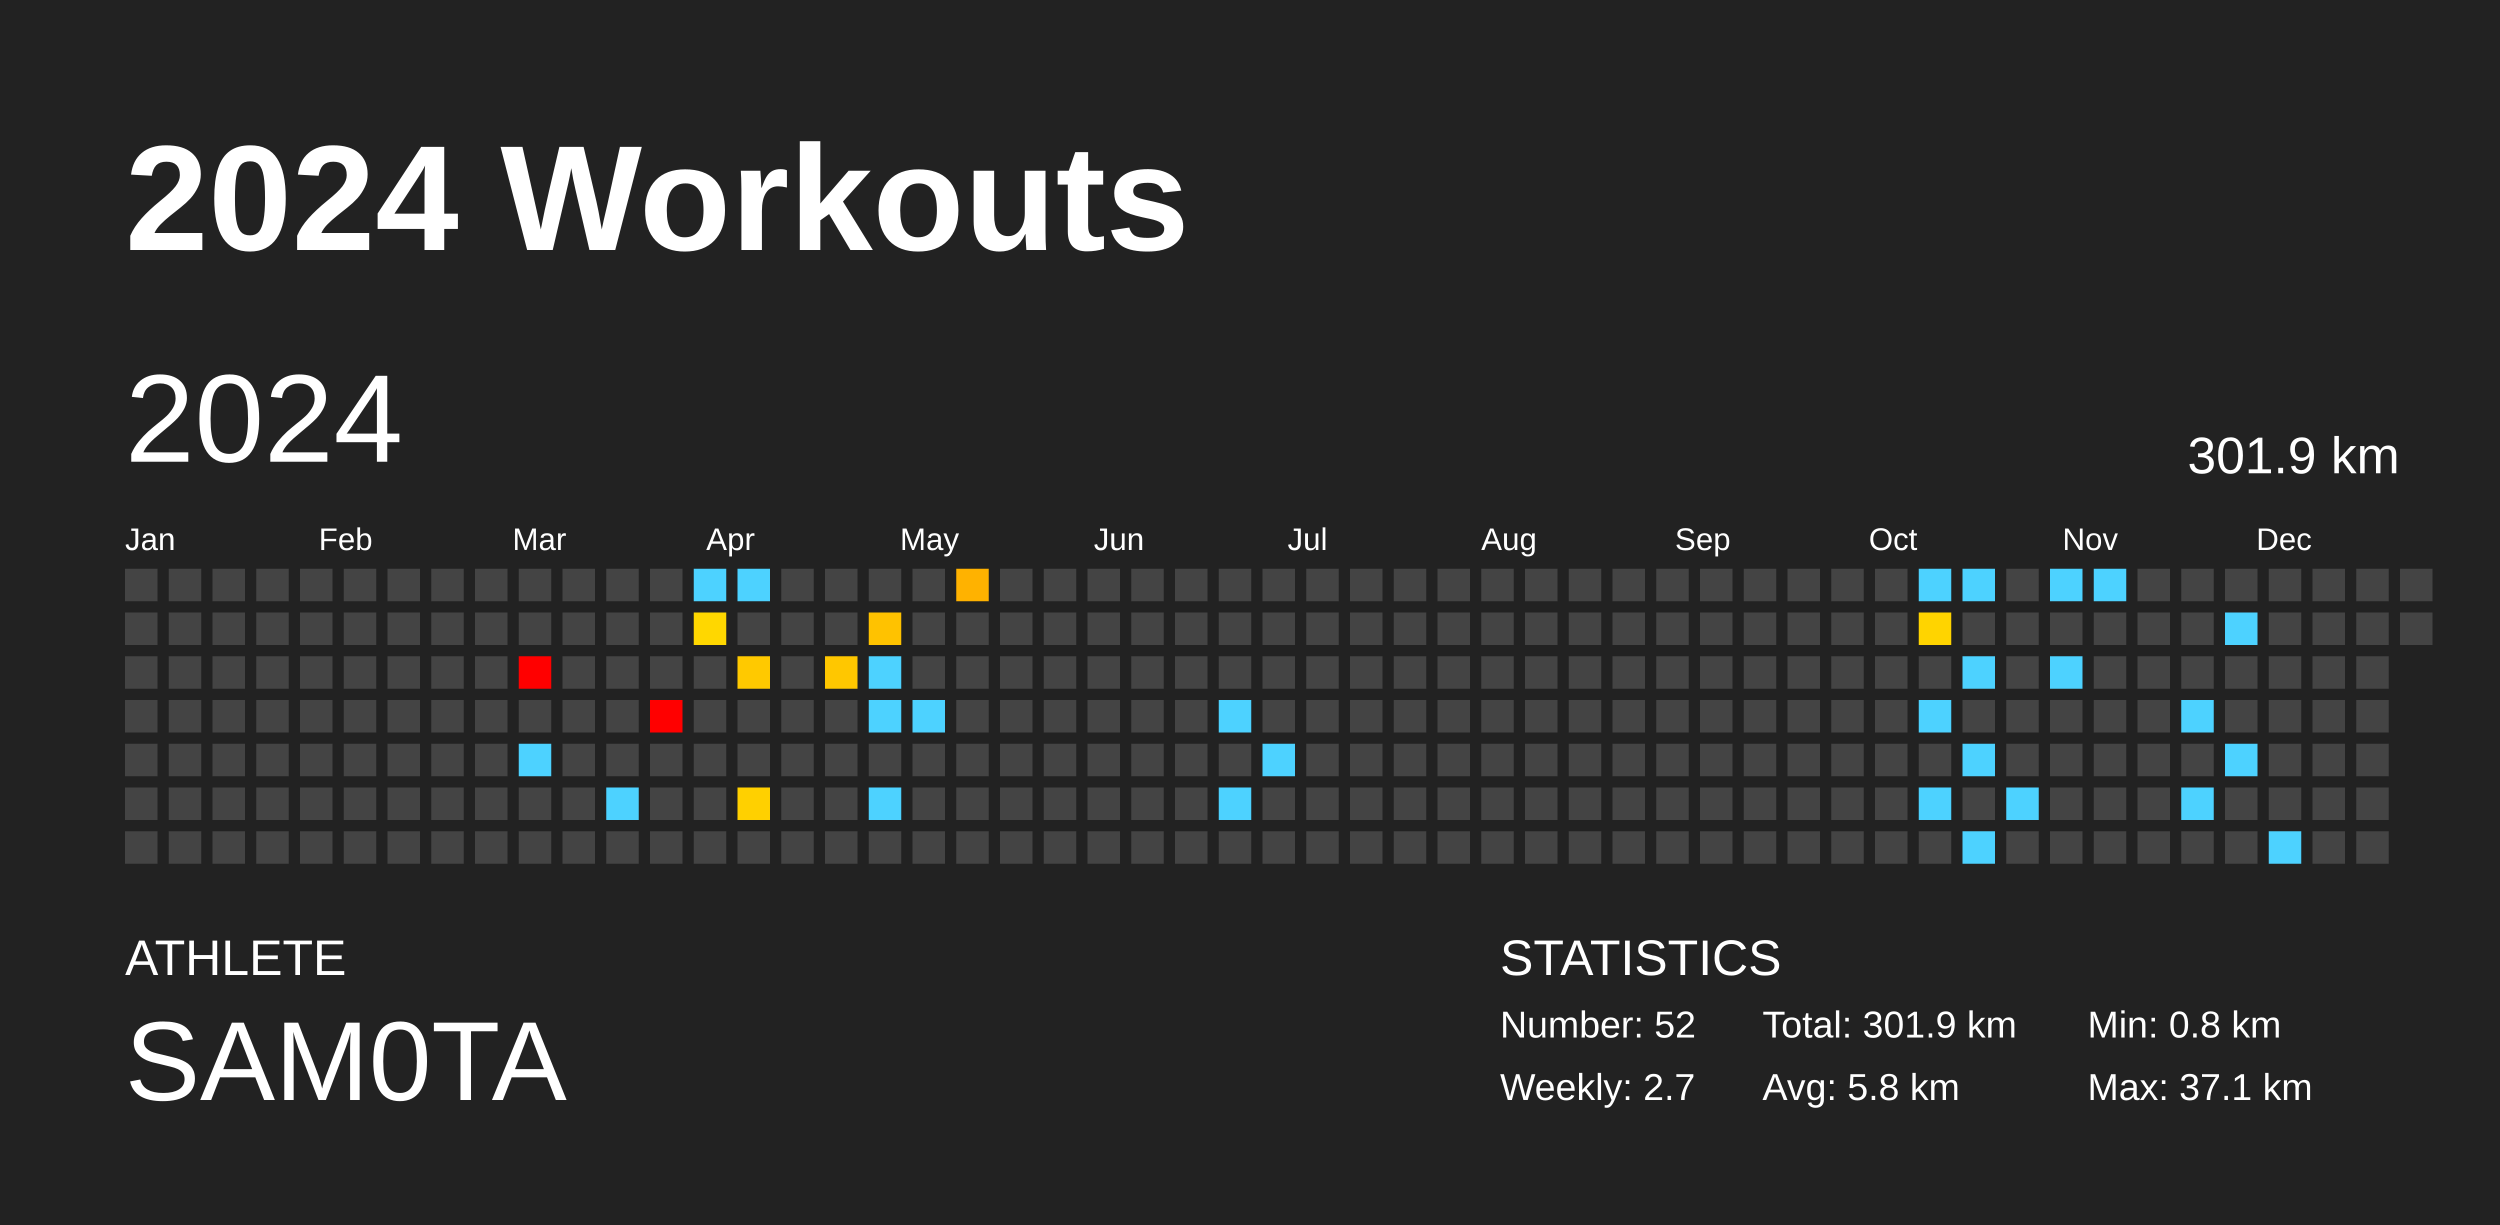
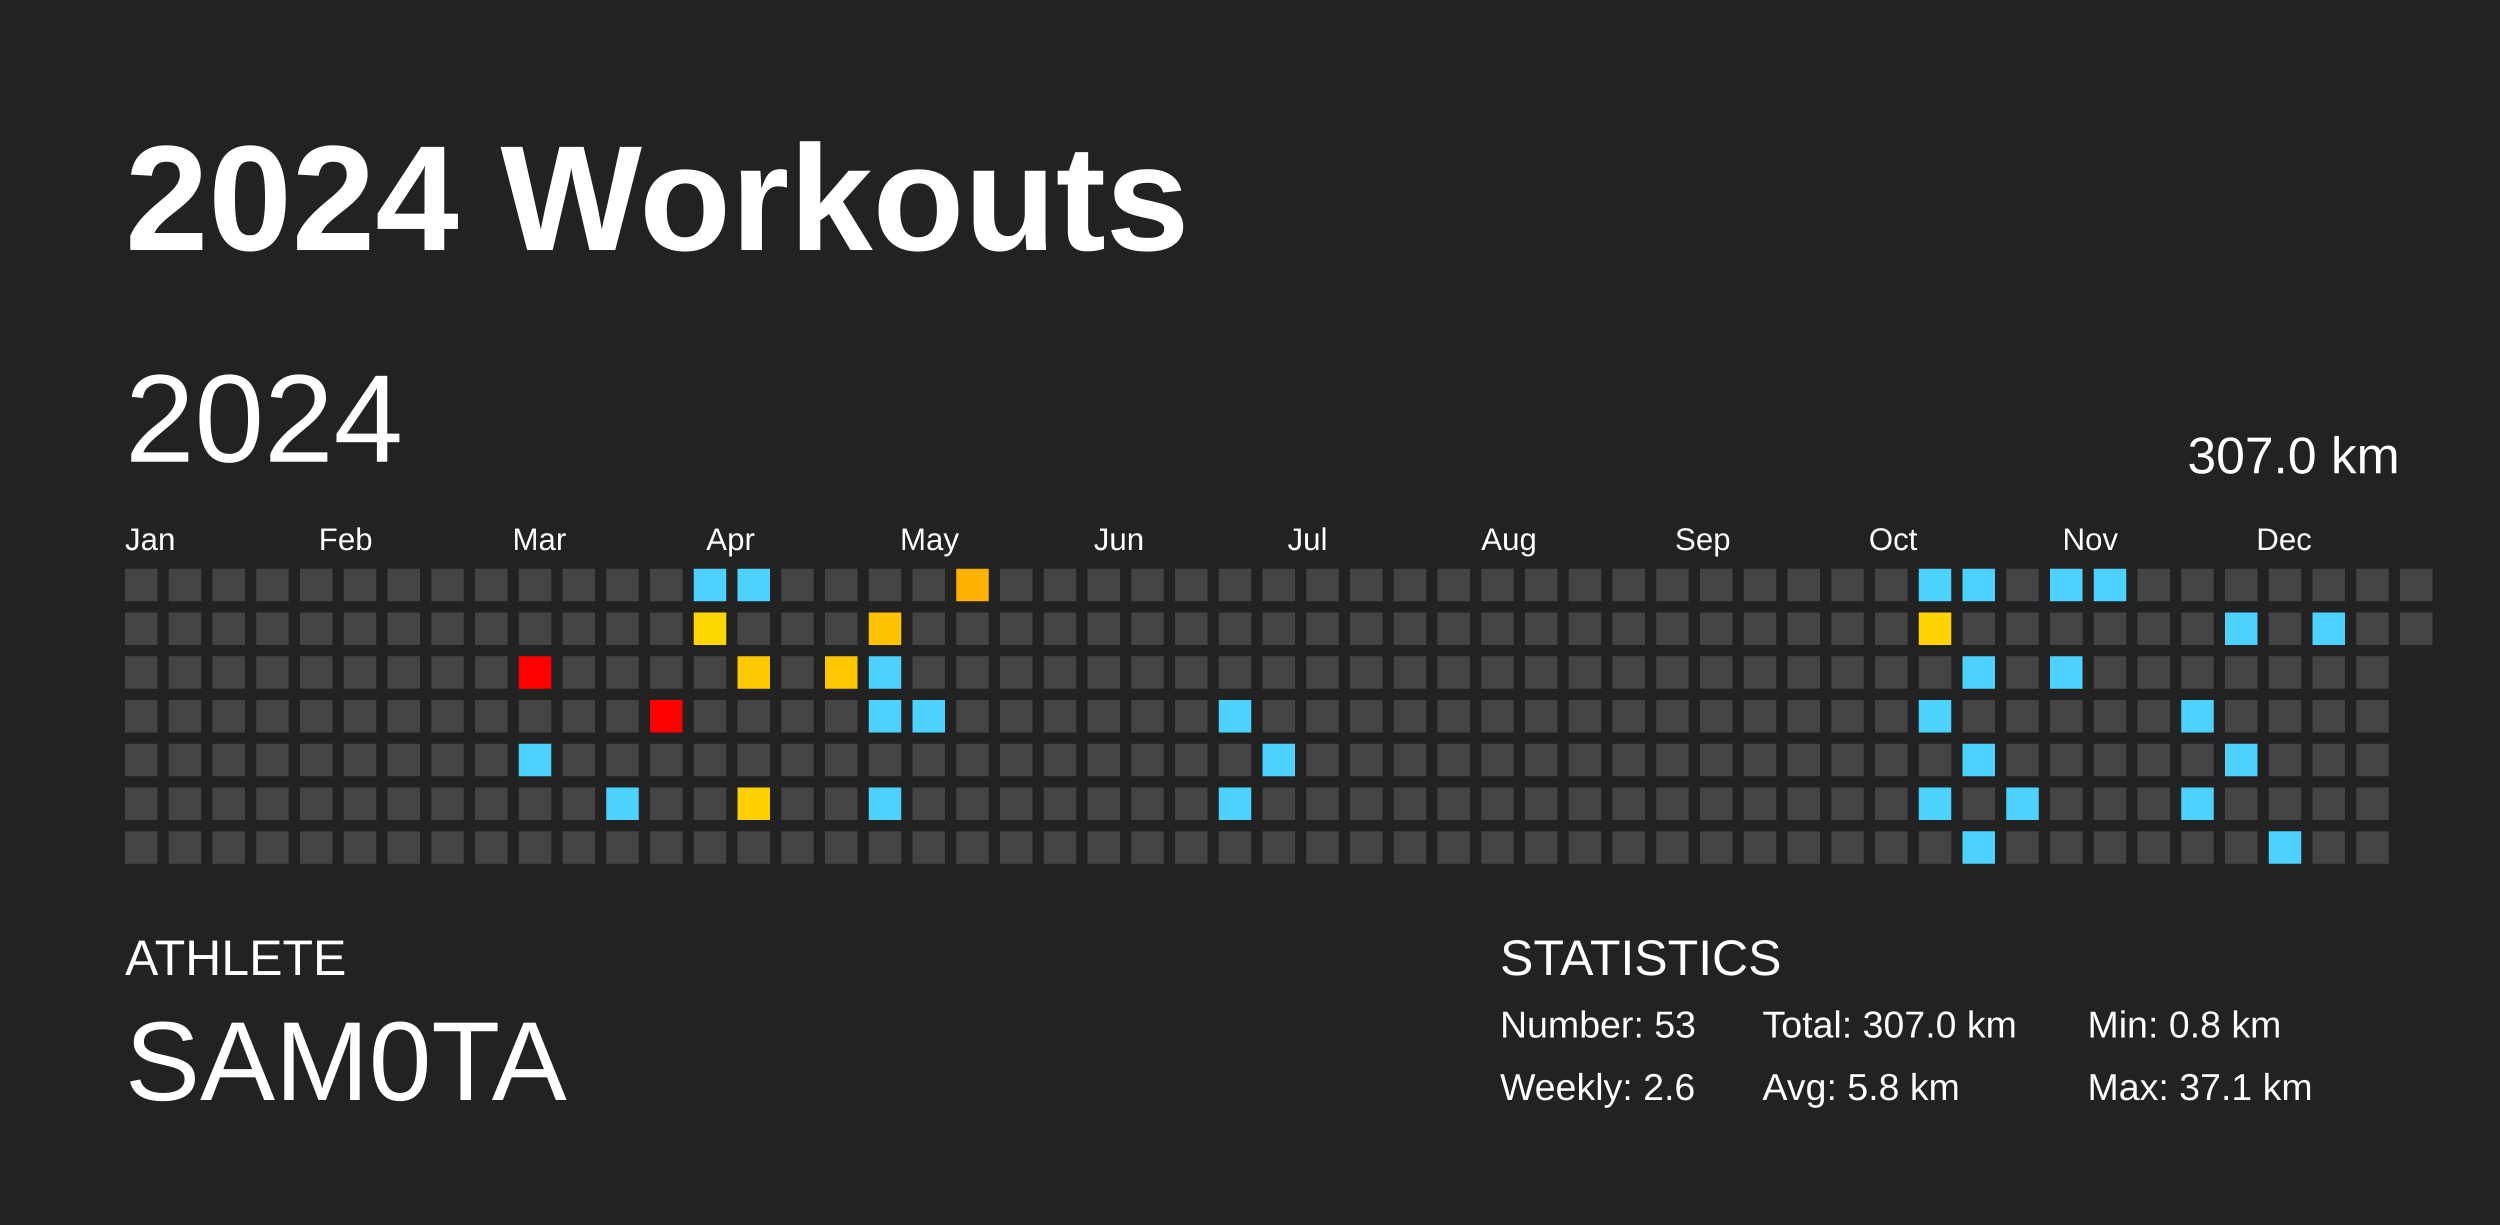
<svg xmlns="http://www.w3.org/2000/svg" baseProfile="full" height="98mm" version="1.1" viewBox="0,0,200,98" width="200mm">
  <defs />
  <rect fill="#222222" height="98" width="200" x="0" y="0" />
  <text fill="#FFFFFF" style="font-size:12px; font-family:Arial; font-weight:bold;" x="10" y="20">2024 Workouts</text>
  <text fill="#FFFFFF" style="font-size:4px; font-family:Arial" x="10" y="78">ATHLETE</text>
  <text fill="#FFFFFF" style="font-size:9px; font-family:Arial" x="10" y="88">SAM0TA</text>
  <text fill="#FFFFFF" style="font-size:4px; font-family:Arial" x="120" y="78">STATISTICS</text>
-   <text fill="#FFFFFF" style="font-size:3px; font-family:Arial" x="120" y="83">Number: 52</text>
-   <text fill="#FFFFFF" style="font-size:3px; font-family:Arial" x="120" y="88">Weekly: 2.7</text>
-   <text fill="#FFFFFF" style="font-size:3px; font-family:Arial" x="141" y="83">Total: 301.9 km</text>
+   <text fill="#FFFFFF" style="font-size:3px; font-family:Arial" x="120" y="83">Number: 53</text>
+   <text fill="#FFFFFF" style="font-size:3px; font-family:Arial" x="120" y="88">Weekly: 2.6</text>
+   <text fill="#FFFFFF" style="font-size:3px; font-family:Arial" x="141" y="83">Total: 307.0 km</text>
  <text fill="#FFFFFF" style="font-size:3px; font-family:Arial" x="141" y="88">Avg: 5.8 km</text>
  <text fill="#FFFFFF" style="font-size:3px; font-family:Arial" x="167" y="83">Min: 0.8 km</text>
  <text fill="#FFFFFF" style="font-size:3px; font-family:Arial" x="167" y="88">Max: 37.1 km</text>
  <text dominant-baseline="hanging" fill="#FFFFFF" style="font-size:10.0px; font-family:Arial;" x="10" y="30">2024</text>
-   <text dominant-baseline="hanging" fill="#FFFFFF" style="font-size:4.125px; font-family:Arial;" x="175" y="35">301.9 km</text>
+   <text dominant-baseline="hanging" fill="#FFFFFF" style="font-size:4.125px; font-family:Arial;" x="175" y="35">307.0 km</text>
  <text fill="#FFFFFF" style="font-size:2.5px; font-family:Arial" x="10.0" y="44">Jan</text>
  <text fill="#FFFFFF" style="font-size:2.5px; font-family:Arial" x="25.5" y="44">Feb</text>
  <text fill="#FFFFFF" style="font-size:2.5px; font-family:Arial" x="41.0" y="44">Mar</text>
  <text fill="#FFFFFF" style="font-size:2.5px; font-family:Arial" x="56.5" y="44">Apr</text>
  <text fill="#FFFFFF" style="font-size:2.5px; font-family:Arial" x="72.0" y="44">May</text>
  <text fill="#FFFFFF" style="font-size:2.5px; font-family:Arial" x="87.5" y="44">Jun</text>
  <text fill="#FFFFFF" style="font-size:2.5px; font-family:Arial" x="103.0" y="44">Jul</text>
  <text fill="#FFFFFF" style="font-size:2.5px; font-family:Arial" x="118.5" y="44">Aug</text>
  <text fill="#FFFFFF" style="font-size:2.5px; font-family:Arial" x="134.0" y="44">Sep</text>
  <text fill="#FFFFFF" style="font-size:2.5px; font-family:Arial" x="149.5" y="44">Oct</text>
  <text fill="#FFFFFF" style="font-size:2.5px; font-family:Arial" x="165.0" y="44">Nov</text>
  <text fill="#FFFFFF" style="font-size:2.5px; font-family:Arial" x="180.5" y="44">Dec</text>
  <rect fill="#444444" height="2.6" width="2.6" x="10.0" y="45.5" />
  <rect fill="#444444" height="2.6" width="2.6" x="10.0" y="49.0" />
  <rect fill="#444444" height="2.6" width="2.6" x="10.0" y="52.5" />
  <rect fill="#444444" height="2.6" width="2.6" x="10.0" y="56.0" />
  <rect fill="#444444" height="2.6" width="2.6" x="10.0" y="59.5" />
  <rect fill="#444444" height="2.6" width="2.6" x="10.0" y="63.0" />
  <rect fill="#444444" height="2.6" width="2.6" x="10.0" y="66.5" />
  <rect fill="#444444" height="2.6" width="2.6" x="13.5" y="45.5" />
  <rect fill="#444444" height="2.6" width="2.6" x="13.5" y="49.0" />
  <rect fill="#444444" height="2.6" width="2.6" x="13.5" y="52.5" />
  <rect fill="#444444" height="2.6" width="2.6" x="13.5" y="56.0" />
  <rect fill="#444444" height="2.6" width="2.6" x="13.5" y="59.5" />
  <rect fill="#444444" height="2.6" width="2.6" x="13.5" y="63.0" />
  <rect fill="#444444" height="2.6" width="2.6" x="13.5" y="66.5" />
  <rect fill="#444444" height="2.6" width="2.6" x="17.0" y="45.5" />
  <rect fill="#444444" height="2.6" width="2.6" x="17.0" y="49.0" />
  <rect fill="#444444" height="2.6" width="2.6" x="17.0" y="52.5" />
  <rect fill="#444444" height="2.6" width="2.6" x="17.0" y="56.0" />
  <rect fill="#444444" height="2.6" width="2.6" x="17.0" y="59.5" />
  <rect fill="#444444" height="2.6" width="2.6" x="17.0" y="63.0" />
  <rect fill="#444444" height="2.6" width="2.6" x="17.0" y="66.5" />
  <rect fill="#444444" height="2.6" width="2.6" x="20.5" y="45.5" />
  <rect fill="#444444" height="2.6" width="2.6" x="20.5" y="49.0" />
  <rect fill="#444444" height="2.6" width="2.6" x="20.5" y="52.5" />
  <rect fill="#444444" height="2.6" width="2.6" x="20.5" y="56.0" />
  <rect fill="#444444" height="2.6" width="2.6" x="20.5" y="59.5" />
  <rect fill="#444444" height="2.6" width="2.6" x="20.5" y="63.0" />
  <rect fill="#444444" height="2.6" width="2.6" x="20.5" y="66.5" />
  <rect fill="#444444" height="2.6" width="2.6" x="24.0" y="45.5" />
  <rect fill="#444444" height="2.6" width="2.6" x="24.0" y="49.0" />
  <rect fill="#444444" height="2.6" width="2.6" x="24.0" y="52.5" />
  <rect fill="#444444" height="2.6" width="2.6" x="24.0" y="56.0" />
  <rect fill="#444444" height="2.6" width="2.6" x="24.0" y="59.5" />
  <rect fill="#444444" height="2.6" width="2.6" x="24.0" y="63.0" />
  <rect fill="#444444" height="2.6" width="2.6" x="24.0" y="66.5" />
  <rect fill="#444444" height="2.6" width="2.6" x="27.5" y="45.5" />
  <rect fill="#444444" height="2.6" width="2.6" x="27.5" y="49.0" />
  <rect fill="#444444" height="2.6" width="2.6" x="27.5" y="52.5" />
  <rect fill="#444444" height="2.6" width="2.6" x="27.5" y="56.0" />
  <rect fill="#444444" height="2.6" width="2.6" x="27.5" y="59.5" />
  <rect fill="#444444" height="2.6" width="2.6" x="27.5" y="63.0" />
  <rect fill="#444444" height="2.6" width="2.6" x="27.5" y="66.5" />
  <rect fill="#444444" height="2.6" width="2.6" x="31.0" y="45.5" />
  <rect fill="#444444" height="2.6" width="2.6" x="31.0" y="49.0" />
  <rect fill="#444444" height="2.6" width="2.6" x="31.0" y="52.5" />
  <rect fill="#444444" height="2.6" width="2.6" x="31.0" y="56.0" />
  <rect fill="#444444" height="2.6" width="2.6" x="31.0" y="59.5" />
  <rect fill="#444444" height="2.6" width="2.6" x="31.0" y="63.0" />
  <rect fill="#444444" height="2.6" width="2.6" x="31.0" y="66.5" />
  <rect fill="#444444" height="2.6" width="2.6" x="34.5" y="45.5" />
  <rect fill="#444444" height="2.6" width="2.6" x="34.5" y="49.0" />
  <rect fill="#444444" height="2.6" width="2.6" x="34.5" y="52.5" />
  <rect fill="#444444" height="2.6" width="2.6" x="34.5" y="56.0" />
  <rect fill="#444444" height="2.6" width="2.6" x="34.5" y="59.5" />
  <rect fill="#444444" height="2.6" width="2.6" x="34.5" y="63.0" />
  <rect fill="#444444" height="2.6" width="2.6" x="34.5" y="66.5" />
  <rect fill="#444444" height="2.6" width="2.6" x="38.0" y="45.5" />
  <rect fill="#444444" height="2.6" width="2.6" x="38.0" y="49.0" />
  <rect fill="#444444" height="2.6" width="2.6" x="38.0" y="52.5" />
  <rect fill="#444444" height="2.6" width="2.6" x="38.0" y="56.0" />
  <rect fill="#444444" height="2.6" width="2.6" x="38.0" y="59.5" />
  <rect fill="#444444" height="2.6" width="2.6" x="38.0" y="63.0" />
  <rect fill="#444444" height="2.6" width="2.6" x="38.0" y="66.5" />
  <rect fill="#444444" height="2.6" width="2.6" x="41.5" y="45.5" />
  <rect fill="#444444" height="2.6" width="2.6" x="41.5" y="49.0" />
  <rect fill="red" height="2.6" width="2.6" x="41.5" y="52.5" />
  <rect fill="#444444" height="2.6" width="2.6" x="41.5" y="56.0" />
  <rect fill="#4dd2ff" height="2.6" width="2.6" x="41.5" y="59.5" />
  <rect fill="#444444" height="2.6" width="2.6" x="41.5" y="63.0" />
  <rect fill="#444444" height="2.6" width="2.6" x="41.5" y="66.5" />
  <rect fill="#444444" height="2.6" width="2.6" x="45.0" y="45.5" />
  <rect fill="#444444" height="2.6" width="2.6" x="45.0" y="49.0" />
  <rect fill="#444444" height="2.6" width="2.6" x="45.0" y="52.5" />
  <rect fill="#444444" height="2.6" width="2.6" x="45.0" y="56.0" />
  <rect fill="#444444" height="2.6" width="2.6" x="45.0" y="59.5" />
  <rect fill="#444444" height="2.6" width="2.6" x="45.0" y="63.0" />
  <rect fill="#444444" height="2.6" width="2.6" x="45.0" y="66.5" />
  <rect fill="#444444" height="2.6" width="2.6" x="48.5" y="45.5" />
  <rect fill="#444444" height="2.6" width="2.6" x="48.5" y="49.0" />
  <rect fill="#444444" height="2.6" width="2.6" x="48.5" y="52.5" />
  <rect fill="#444444" height="2.6" width="2.6" x="48.5" y="56.0" />
  <rect fill="#444444" height="2.6" width="2.6" x="48.5" y="59.5" />
  <rect fill="#4dd2ff" height="2.6" width="2.6" x="48.5" y="63.0" />
  <rect fill="#444444" height="2.6" width="2.6" x="48.5" y="66.5" />
  <rect fill="#444444" height="2.6" width="2.6" x="52.0" y="45.5" />
  <rect fill="#444444" height="2.6" width="2.6" x="52.0" y="49.0" />
  <rect fill="#444444" height="2.6" width="2.6" x="52.0" y="52.5" />
  <rect fill="red" height="2.6" width="2.6" x="52.0" y="56.0" />
  <rect fill="#444444" height="2.6" width="2.6" x="52.0" y="59.5" />
  <rect fill="#444444" height="2.6" width="2.6" x="52.0" y="63.0" />
  <rect fill="#444444" height="2.6" width="2.6" x="52.0" y="66.5" />
  <rect fill="#4dd2ff" height="2.6" width="2.6" x="55.5" y="45.5" />
  <rect fill="#ffd700" height="2.6" width="2.6" x="55.5" y="49.0" />
  <rect fill="#444444" height="2.6" width="2.6" x="55.5" y="52.5" />
  <rect fill="#444444" height="2.6" width="2.6" x="55.5" y="56.0" />
  <rect fill="#444444" height="2.6" width="2.6" x="55.5" y="59.5" />
  <rect fill="#444444" height="2.6" width="2.6" x="55.5" y="63.0" />
  <rect fill="#444444" height="2.6" width="2.6" x="55.5" y="66.5" />
  <rect fill="#4dd2ff" height="2.6" width="2.6" x="59.0" y="45.5" />
  <rect fill="#444444" height="2.6" width="2.6" x="59.0" y="49.0" />
  <rect fill="#ffc900" height="2.6" width="2.6" x="59.0" y="52.5" />
  <rect fill="#444444" height="2.6" width="2.6" x="59.0" y="56.0" />
  <rect fill="#444444" height="2.6" width="2.6" x="59.0" y="59.5" />
  <rect fill="#ffd000" height="2.6" width="2.6" x="59.0" y="63.0" />
  <rect fill="#444444" height="2.6" width="2.6" x="59.0" y="66.5" />
  <rect fill="#444444" height="2.6" width="2.6" x="62.5" y="45.5" />
  <rect fill="#444444" height="2.6" width="2.6" x="62.5" y="49.0" />
  <rect fill="#444444" height="2.6" width="2.6" x="62.5" y="52.5" />
  <rect fill="#444444" height="2.6" width="2.6" x="62.5" y="56.0" />
  <rect fill="#444444" height="2.6" width="2.6" x="62.5" y="59.5" />
  <rect fill="#444444" height="2.6" width="2.6" x="62.5" y="63.0" />
  <rect fill="#444444" height="2.6" width="2.6" x="62.5" y="66.5" />
  <rect fill="#444444" height="2.6" width="2.6" x="66.0" y="45.5" />
  <rect fill="#444444" height="2.6" width="2.6" x="66.0" y="49.0" />
  <rect fill="#ffc700" height="2.6" width="2.6" x="66.0" y="52.5" />
  <rect fill="#444444" height="2.6" width="2.6" x="66.0" y="56.0" />
  <rect fill="#444444" height="2.6" width="2.6" x="66.0" y="59.5" />
  <rect fill="#444444" height="2.6" width="2.6" x="66.0" y="63.0" />
  <rect fill="#444444" height="2.6" width="2.6" x="66.0" y="66.5" />
  <rect fill="#444444" height="2.6" width="2.6" x="69.5" y="45.5" />
  <rect fill="#ffc200" height="2.6" width="2.6" x="69.5" y="49.0" />
  <rect fill="#4dd2ff" height="2.6" width="2.6" x="69.5" y="52.5" />
  <rect fill="#4dd2ff" height="2.6" width="2.6" x="69.5" y="56.0" />
  <rect fill="#444444" height="2.6" width="2.6" x="69.5" y="59.5" />
  <rect fill="#4dd2ff" height="2.6" width="2.6" x="69.5" y="63.0" />
  <rect fill="#444444" height="2.6" width="2.6" x="69.5" y="66.5" />
  <rect fill="#444444" height="2.6" width="2.6" x="73.0" y="45.5" />
  <rect fill="#444444" height="2.6" width="2.6" x="73.0" y="49.0" />
  <rect fill="#444444" height="2.6" width="2.6" x="73.0" y="52.5" />
  <rect fill="#4dd2ff" height="2.6" width="2.6" x="73.0" y="56.0" />
  <rect fill="#444444" height="2.6" width="2.6" x="73.0" y="59.5" />
  <rect fill="#444444" height="2.6" width="2.6" x="73.0" y="63.0" />
  <rect fill="#444444" height="2.6" width="2.6" x="73.0" y="66.5" />
  <rect fill="#ffb200" height="2.6" width="2.6" x="76.5" y="45.5" />
  <rect fill="#444444" height="2.6" width="2.6" x="76.5" y="49.0" />
  <rect fill="#444444" height="2.6" width="2.6" x="76.5" y="52.5" />
  <rect fill="#444444" height="2.6" width="2.6" x="76.5" y="56.0" />
  <rect fill="#444444" height="2.6" width="2.6" x="76.5" y="59.5" />
  <rect fill="#444444" height="2.6" width="2.6" x="76.5" y="63.0" />
  <rect fill="#444444" height="2.6" width="2.6" x="76.5" y="66.5" />
  <rect fill="#444444" height="2.6" width="2.6" x="80.0" y="45.5" />
  <rect fill="#444444" height="2.6" width="2.6" x="80.0" y="49.0" />
  <rect fill="#444444" height="2.6" width="2.6" x="80.0" y="52.5" />
  <rect fill="#444444" height="2.6" width="2.6" x="80.0" y="56.0" />
  <rect fill="#444444" height="2.6" width="2.6" x="80.0" y="59.5" />
  <rect fill="#444444" height="2.6" width="2.6" x="80.0" y="63.0" />
  <rect fill="#444444" height="2.6" width="2.6" x="80.0" y="66.5" />
  <rect fill="#444444" height="2.6" width="2.6" x="83.5" y="45.5" />
  <rect fill="#444444" height="2.6" width="2.6" x="83.5" y="49.0" />
  <rect fill="#444444" height="2.6" width="2.6" x="83.5" y="52.5" />
  <rect fill="#444444" height="2.6" width="2.6" x="83.5" y="56.0" />
  <rect fill="#444444" height="2.6" width="2.6" x="83.5" y="59.5" />
  <rect fill="#444444" height="2.6" width="2.6" x="83.5" y="63.0" />
  <rect fill="#444444" height="2.6" width="2.6" x="83.5" y="66.5" />
  <rect fill="#444444" height="2.6" width="2.6" x="87.0" y="45.5" />
  <rect fill="#444444" height="2.6" width="2.6" x="87.0" y="49.0" />
  <rect fill="#444444" height="2.6" width="2.6" x="87.0" y="52.5" />
  <rect fill="#444444" height="2.6" width="2.6" x="87.0" y="56.0" />
  <rect fill="#444444" height="2.6" width="2.6" x="87.0" y="59.5" />
  <rect fill="#444444" height="2.6" width="2.6" x="87.0" y="63.0" />
  <rect fill="#444444" height="2.6" width="2.6" x="87.0" y="66.5" />
  <rect fill="#444444" height="2.6" width="2.6" x="90.5" y="45.5" />
  <rect fill="#444444" height="2.6" width="2.6" x="90.5" y="49.0" />
  <rect fill="#444444" height="2.6" width="2.6" x="90.5" y="52.5" />
  <rect fill="#444444" height="2.6" width="2.6" x="90.5" y="56.0" />
  <rect fill="#444444" height="2.6" width="2.6" x="90.5" y="59.5" />
  <rect fill="#444444" height="2.6" width="2.6" x="90.5" y="63.0" />
  <rect fill="#444444" height="2.6" width="2.6" x="90.5" y="66.5" />
  <rect fill="#444444" height="2.6" width="2.6" x="94.0" y="45.5" />
  <rect fill="#444444" height="2.6" width="2.6" x="94.0" y="49.0" />
  <rect fill="#444444" height="2.6" width="2.6" x="94.0" y="52.5" />
  <rect fill="#444444" height="2.6" width="2.6" x="94.0" y="56.0" />
  <rect fill="#444444" height="2.6" width="2.6" x="94.0" y="59.5" />
  <rect fill="#444444" height="2.6" width="2.6" x="94.0" y="63.0" />
  <rect fill="#444444" height="2.6" width="2.6" x="94.0" y="66.5" />
  <rect fill="#444444" height="2.6" width="2.6" x="97.5" y="45.5" />
  <rect fill="#444444" height="2.6" width="2.6" x="97.5" y="49.0" />
  <rect fill="#444444" height="2.6" width="2.6" x="97.5" y="52.5" />
  <rect fill="#4dd2ff" height="2.6" width="2.6" x="97.5" y="56.0" />
  <rect fill="#444444" height="2.6" width="2.6" x="97.5" y="59.5" />
  <rect fill="#4dd2ff" height="2.6" width="2.6" x="97.5" y="63.0" />
  <rect fill="#444444" height="2.6" width="2.6" x="97.5" y="66.5" />
  <rect fill="#444444" height="2.6" width="2.6" x="101.0" y="45.5" />
  <rect fill="#444444" height="2.6" width="2.6" x="101.0" y="49.0" />
  <rect fill="#444444" height="2.6" width="2.6" x="101.0" y="52.5" />
  <rect fill="#444444" height="2.6" width="2.6" x="101.0" y="56.0" />
  <rect fill="#4dd2ff" height="2.6" width="2.6" x="101.0" y="59.5" />
  <rect fill="#444444" height="2.6" width="2.6" x="101.0" y="63.0" />
  <rect fill="#444444" height="2.6" width="2.6" x="101.0" y="66.5" />
  <rect fill="#444444" height="2.6" width="2.6" x="104.5" y="45.5" />
  <rect fill="#444444" height="2.6" width="2.6" x="104.5" y="49.0" />
  <rect fill="#444444" height="2.6" width="2.6" x="104.5" y="52.5" />
  <rect fill="#444444" height="2.6" width="2.6" x="104.5" y="56.0" />
  <rect fill="#444444" height="2.6" width="2.6" x="104.5" y="59.5" />
  <rect fill="#444444" height="2.6" width="2.6" x="104.5" y="63.0" />
  <rect fill="#444444" height="2.6" width="2.6" x="104.5" y="66.5" />
  <rect fill="#444444" height="2.6" width="2.6" x="108.0" y="45.5" />
  <rect fill="#444444" height="2.6" width="2.6" x="108.0" y="49.0" />
  <rect fill="#444444" height="2.6" width="2.6" x="108.0" y="52.5" />
  <rect fill="#444444" height="2.6" width="2.6" x="108.0" y="56.0" />
  <rect fill="#444444" height="2.6" width="2.6" x="108.0" y="59.5" />
  <rect fill="#444444" height="2.6" width="2.6" x="108.0" y="63.0" />
  <rect fill="#444444" height="2.6" width="2.6" x="108.0" y="66.5" />
  <rect fill="#444444" height="2.6" width="2.6" x="111.5" y="45.5" />
  <rect fill="#444444" height="2.6" width="2.6" x="111.5" y="49.0" />
  <rect fill="#444444" height="2.6" width="2.6" x="111.5" y="52.5" />
  <rect fill="#444444" height="2.6" width="2.6" x="111.5" y="56.0" />
  <rect fill="#444444" height="2.6" width="2.6" x="111.5" y="59.5" />
  <rect fill="#444444" height="2.6" width="2.6" x="111.5" y="63.0" />
  <rect fill="#444444" height="2.6" width="2.6" x="111.5" y="66.5" />
  <rect fill="#444444" height="2.6" width="2.6" x="115.0" y="45.5" />
  <rect fill="#444444" height="2.6" width="2.6" x="115.0" y="49.0" />
  <rect fill="#444444" height="2.6" width="2.6" x="115.0" y="52.5" />
  <rect fill="#444444" height="2.6" width="2.6" x="115.0" y="56.0" />
  <rect fill="#444444" height="2.6" width="2.6" x="115.0" y="59.5" />
  <rect fill="#444444" height="2.6" width="2.6" x="115.0" y="63.0" />
  <rect fill="#444444" height="2.6" width="2.6" x="115.0" y="66.5" />
  <rect fill="#444444" height="2.6" width="2.6" x="118.5" y="45.5" />
  <rect fill="#444444" height="2.6" width="2.6" x="118.5" y="49.0" />
  <rect fill="#444444" height="2.6" width="2.6" x="118.5" y="52.5" />
  <rect fill="#444444" height="2.6" width="2.6" x="118.5" y="56.0" />
  <rect fill="#444444" height="2.6" width="2.6" x="118.5" y="59.5" />
  <rect fill="#444444" height="2.6" width="2.6" x="118.5" y="63.0" />
  <rect fill="#444444" height="2.6" width="2.6" x="118.5" y="66.5" />
  <rect fill="#444444" height="2.6" width="2.6" x="122.0" y="45.5" />
  <rect fill="#444444" height="2.6" width="2.6" x="122.0" y="49.0" />
  <rect fill="#444444" height="2.6" width="2.6" x="122.0" y="52.5" />
  <rect fill="#444444" height="2.6" width="2.6" x="122.0" y="56.0" />
  <rect fill="#444444" height="2.6" width="2.6" x="122.0" y="59.5" />
  <rect fill="#444444" height="2.6" width="2.6" x="122.0" y="63.0" />
  <rect fill="#444444" height="2.6" width="2.6" x="122.0" y="66.5" />
  <rect fill="#444444" height="2.6" width="2.6" x="125.5" y="45.5" />
  <rect fill="#444444" height="2.6" width="2.6" x="125.5" y="49.0" />
  <rect fill="#444444" height="2.6" width="2.6" x="125.5" y="52.5" />
  <rect fill="#444444" height="2.6" width="2.6" x="125.5" y="56.0" />
  <rect fill="#444444" height="2.6" width="2.6" x="125.5" y="59.5" />
  <rect fill="#444444" height="2.6" width="2.6" x="125.5" y="63.0" />
  <rect fill="#444444" height="2.6" width="2.6" x="125.5" y="66.5" />
  <rect fill="#444444" height="2.6" width="2.6" x="129.0" y="45.5" />
  <rect fill="#444444" height="2.6" width="2.6" x="129.0" y="49.0" />
  <rect fill="#444444" height="2.6" width="2.6" x="129.0" y="52.5" />
  <rect fill="#444444" height="2.6" width="2.6" x="129.0" y="56.0" />
  <rect fill="#444444" height="2.6" width="2.6" x="129.0" y="59.5" />
  <rect fill="#444444" height="2.6" width="2.6" x="129.0" y="63.0" />
  <rect fill="#444444" height="2.6" width="2.6" x="129.0" y="66.5" />
  <rect fill="#444444" height="2.6" width="2.6" x="132.5" y="45.5" />
  <rect fill="#444444" height="2.6" width="2.6" x="132.5" y="49.0" />
  <rect fill="#444444" height="2.6" width="2.6" x="132.5" y="52.5" />
  <rect fill="#444444" height="2.6" width="2.6" x="132.5" y="56.0" />
  <rect fill="#444444" height="2.6" width="2.6" x="132.5" y="59.5" />
  <rect fill="#444444" height="2.6" width="2.6" x="132.5" y="63.0" />
  <rect fill="#444444" height="2.6" width="2.6" x="132.5" y="66.5" />
  <rect fill="#444444" height="2.6" width="2.6" x="136.0" y="45.5" />
  <rect fill="#444444" height="2.6" width="2.6" x="136.0" y="49.0" />
  <rect fill="#444444" height="2.6" width="2.6" x="136.0" y="52.5" />
  <rect fill="#444444" height="2.6" width="2.6" x="136.0" y="56.0" />
  <rect fill="#444444" height="2.6" width="2.6" x="136.0" y="59.5" />
  <rect fill="#444444" height="2.6" width="2.6" x="136.0" y="63.0" />
  <rect fill="#444444" height="2.6" width="2.6" x="136.0" y="66.5" />
  <rect fill="#444444" height="2.6" width="2.6" x="139.5" y="45.5" />
  <rect fill="#444444" height="2.6" width="2.6" x="139.5" y="49.0" />
  <rect fill="#444444" height="2.6" width="2.6" x="139.5" y="52.5" />
  <rect fill="#444444" height="2.6" width="2.6" x="139.5" y="56.0" />
  <rect fill="#444444" height="2.6" width="2.6" x="139.5" y="59.5" />
  <rect fill="#444444" height="2.6" width="2.6" x="139.5" y="63.0" />
  <rect fill="#444444" height="2.6" width="2.6" x="139.5" y="66.5" />
  <rect fill="#444444" height="2.6" width="2.6" x="143.0" y="45.5" />
  <rect fill="#444444" height="2.6" width="2.6" x="143.0" y="49.0" />
  <rect fill="#444444" height="2.6" width="2.6" x="143.0" y="52.5" />
  <rect fill="#444444" height="2.6" width="2.6" x="143.0" y="56.0" />
  <rect fill="#444444" height="2.6" width="2.6" x="143.0" y="59.5" />
  <rect fill="#444444" height="2.6" width="2.6" x="143.0" y="63.0" />
  <rect fill="#444444" height="2.6" width="2.6" x="143.0" y="66.5" />
  <rect fill="#444444" height="2.6" width="2.6" x="146.5" y="45.5" />
  <rect fill="#444444" height="2.6" width="2.6" x="146.5" y="49.0" />
  <rect fill="#444444" height="2.6" width="2.6" x="146.5" y="52.5" />
  <rect fill="#444444" height="2.6" width="2.6" x="146.5" y="56.0" />
  <rect fill="#444444" height="2.6" width="2.6" x="146.5" y="59.5" />
  <rect fill="#444444" height="2.6" width="2.6" x="146.5" y="63.0" />
  <rect fill="#444444" height="2.6" width="2.6" x="146.5" y="66.5" />
  <rect fill="#444444" height="2.6" width="2.6" x="150.0" y="45.5" />
  <rect fill="#444444" height="2.6" width="2.6" x="150.0" y="49.0" />
  <rect fill="#444444" height="2.6" width="2.6" x="150.0" y="52.5" />
  <rect fill="#444444" height="2.6" width="2.6" x="150.0" y="56.0" />
  <rect fill="#444444" height="2.6" width="2.6" x="150.0" y="59.5" />
  <rect fill="#444444" height="2.6" width="2.6" x="150.0" y="63.0" />
  <rect fill="#444444" height="2.6" width="2.6" x="150.0" y="66.5" />
  <rect fill="#4dd2ff" height="2.6" width="2.6" x="153.5" y="45.5" />
  <rect fill="#ffd400" height="2.6" width="2.6" x="153.5" y="49.0" />
  <rect fill="#444444" height="2.6" width="2.6" x="153.5" y="52.5" />
  <rect fill="#4dd2ff" height="2.6" width="2.6" x="153.5" y="56.0" />
  <rect fill="#444444" height="2.6" width="2.6" x="153.5" y="59.5" />
  <rect fill="#4dd2ff" height="2.6" width="2.6" x="153.5" y="63.0" />
  <rect fill="#444444" height="2.6" width="2.6" x="153.5" y="66.5" />
  <rect fill="#4dd2ff" height="2.6" width="2.6" x="157.0" y="45.5" />
  <rect fill="#444444" height="2.6" width="2.6" x="157.0" y="49.0" />
  <rect fill="#4dd2ff" height="2.6" width="2.6" x="157.0" y="52.5" />
  <rect fill="#444444" height="2.6" width="2.6" x="157.0" y="56.0" />
  <rect fill="#4dd2ff" height="2.6" width="2.6" x="157.0" y="59.5" />
  <rect fill="#444444" height="2.6" width="2.6" x="157.0" y="63.0" />
  <rect fill="#4dd2ff" height="2.6" width="2.6" x="157.0" y="66.5" />
  <rect fill="#444444" height="2.6" width="2.6" x="160.5" y="45.5" />
  <rect fill="#444444" height="2.6" width="2.6" x="160.5" y="49.0" />
  <rect fill="#444444" height="2.6" width="2.6" x="160.5" y="52.5" />
  <rect fill="#444444" height="2.6" width="2.6" x="160.5" y="56.0" />
  <rect fill="#444444" height="2.6" width="2.6" x="160.5" y="59.5" />
  <rect fill="#4dd2ff" height="2.6" width="2.6" x="160.5" y="63.0" />
  <rect fill="#444444" height="2.6" width="2.6" x="160.5" y="66.5" />
  <rect fill="#4dd2ff" height="2.6" width="2.6" x="164.0" y="45.5" />
  <rect fill="#444444" height="2.6" width="2.6" x="164.0" y="49.0" />
  <rect fill="#4dd2ff" height="2.6" width="2.6" x="164.0" y="52.5" />
  <rect fill="#444444" height="2.6" width="2.6" x="164.0" y="56.0" />
  <rect fill="#444444" height="2.6" width="2.6" x="164.0" y="59.5" />
  <rect fill="#444444" height="2.6" width="2.6" x="164.0" y="63.0" />
  <rect fill="#444444" height="2.6" width="2.6" x="164.0" y="66.5" />
  <rect fill="#4dd2ff" height="2.6" width="2.6" x="167.5" y="45.5" />
  <rect fill="#444444" height="2.6" width="2.6" x="167.5" y="49.0" />
  <rect fill="#444444" height="2.6" width="2.6" x="167.5" y="52.5" />
  <rect fill="#444444" height="2.6" width="2.6" x="167.5" y="56.0" />
  <rect fill="#444444" height="2.6" width="2.6" x="167.5" y="59.5" />
  <rect fill="#444444" height="2.6" width="2.6" x="167.5" y="63.0" />
  <rect fill="#444444" height="2.6" width="2.6" x="167.5" y="66.5" />
  <rect fill="#444444" height="2.6" width="2.6" x="171.0" y="45.5" />
  <rect fill="#444444" height="2.6" width="2.6" x="171.0" y="49.0" />
  <rect fill="#444444" height="2.6" width="2.6" x="171.0" y="52.5" />
  <rect fill="#444444" height="2.6" width="2.6" x="171.0" y="56.0" />
  <rect fill="#444444" height="2.6" width="2.6" x="171.0" y="59.5" />
  <rect fill="#444444" height="2.6" width="2.6" x="171.0" y="63.0" />
  <rect fill="#444444" height="2.6" width="2.6" x="171.0" y="66.5" />
  <rect fill="#444444" height="2.6" width="2.6" x="174.5" y="45.5" />
  <rect fill="#444444" height="2.6" width="2.6" x="174.5" y="49.0" />
  <rect fill="#444444" height="2.6" width="2.6" x="174.5" y="52.5" />
  <rect fill="#4dd2ff" height="2.6" width="2.6" x="174.5" y="56.0" />
  <rect fill="#444444" height="2.6" width="2.6" x="174.5" y="59.5" />
  <rect fill="#4dd2ff" height="2.6" width="2.6" x="174.5" y="63.0" />
  <rect fill="#444444" height="2.6" width="2.6" x="174.5" y="66.5" />
  <rect fill="#444444" height="2.6" width="2.6" x="178.0" y="45.5" />
  <rect fill="#4dd2ff" height="2.6" width="2.6" x="178.0" y="49.0" />
  <rect fill="#444444" height="2.6" width="2.6" x="178.0" y="52.5" />
  <rect fill="#444444" height="2.6" width="2.6" x="178.0" y="56.0" />
  <rect fill="#4dd2ff" height="2.6" width="2.6" x="178.0" y="59.5" />
  <rect fill="#444444" height="2.6" width="2.6" x="178.0" y="63.0" />
  <rect fill="#444444" height="2.6" width="2.6" x="178.0" y="66.5" />
  <rect fill="#444444" height="2.6" width="2.6" x="181.5" y="45.5" />
  <rect fill="#444444" height="2.6" width="2.6" x="181.5" y="49.0" />
  <rect fill="#444444" height="2.6" width="2.6" x="181.5" y="52.5" />
  <rect fill="#444444" height="2.6" width="2.6" x="181.5" y="56.0" />
  <rect fill="#444444" height="2.6" width="2.6" x="181.5" y="59.5" />
  <rect fill="#444444" height="2.6" width="2.6" x="181.5" y="63.0" />
  <rect fill="#4dd2ff" height="2.6" width="2.6" x="181.5" y="66.5" />
  <rect fill="#444444" height="2.6" width="2.6" x="185.0" y="45.5" />
-   <rect fill="#444444" height="2.6" width="2.6" x="185.0" y="49.0" />
+   <rect fill="#4dd2ff" height="2.6" width="2.6" x="185.0" y="49.0" />
  <rect fill="#444444" height="2.6" width="2.6" x="185.0" y="52.5" />
  <rect fill="#444444" height="2.6" width="2.6" x="185.0" y="56.0" />
  <rect fill="#444444" height="2.6" width="2.6" x="185.0" y="59.5" />
  <rect fill="#444444" height="2.6" width="2.6" x="185.0" y="63.0" />
  <rect fill="#444444" height="2.6" width="2.6" x="185.0" y="66.5" />
  <rect fill="#444444" height="2.6" width="2.6" x="188.5" y="45.5" />
  <rect fill="#444444" height="2.6" width="2.6" x="188.5" y="49.0" />
  <rect fill="#444444" height="2.6" width="2.6" x="188.5" y="52.5" />
  <rect fill="#444444" height="2.6" width="2.6" x="188.5" y="56.0" />
  <rect fill="#444444" height="2.6" width="2.6" x="188.5" y="59.5" />
  <rect fill="#444444" height="2.6" width="2.6" x="188.5" y="63.0" />
  <rect fill="#444444" height="2.6" width="2.6" x="188.5" y="66.5" />
  <rect fill="#444444" height="2.6" width="2.6" x="192.0" y="45.5" />
  <rect fill="#444444" height="2.6" width="2.6" x="192.0" y="49.0" />
</svg>
